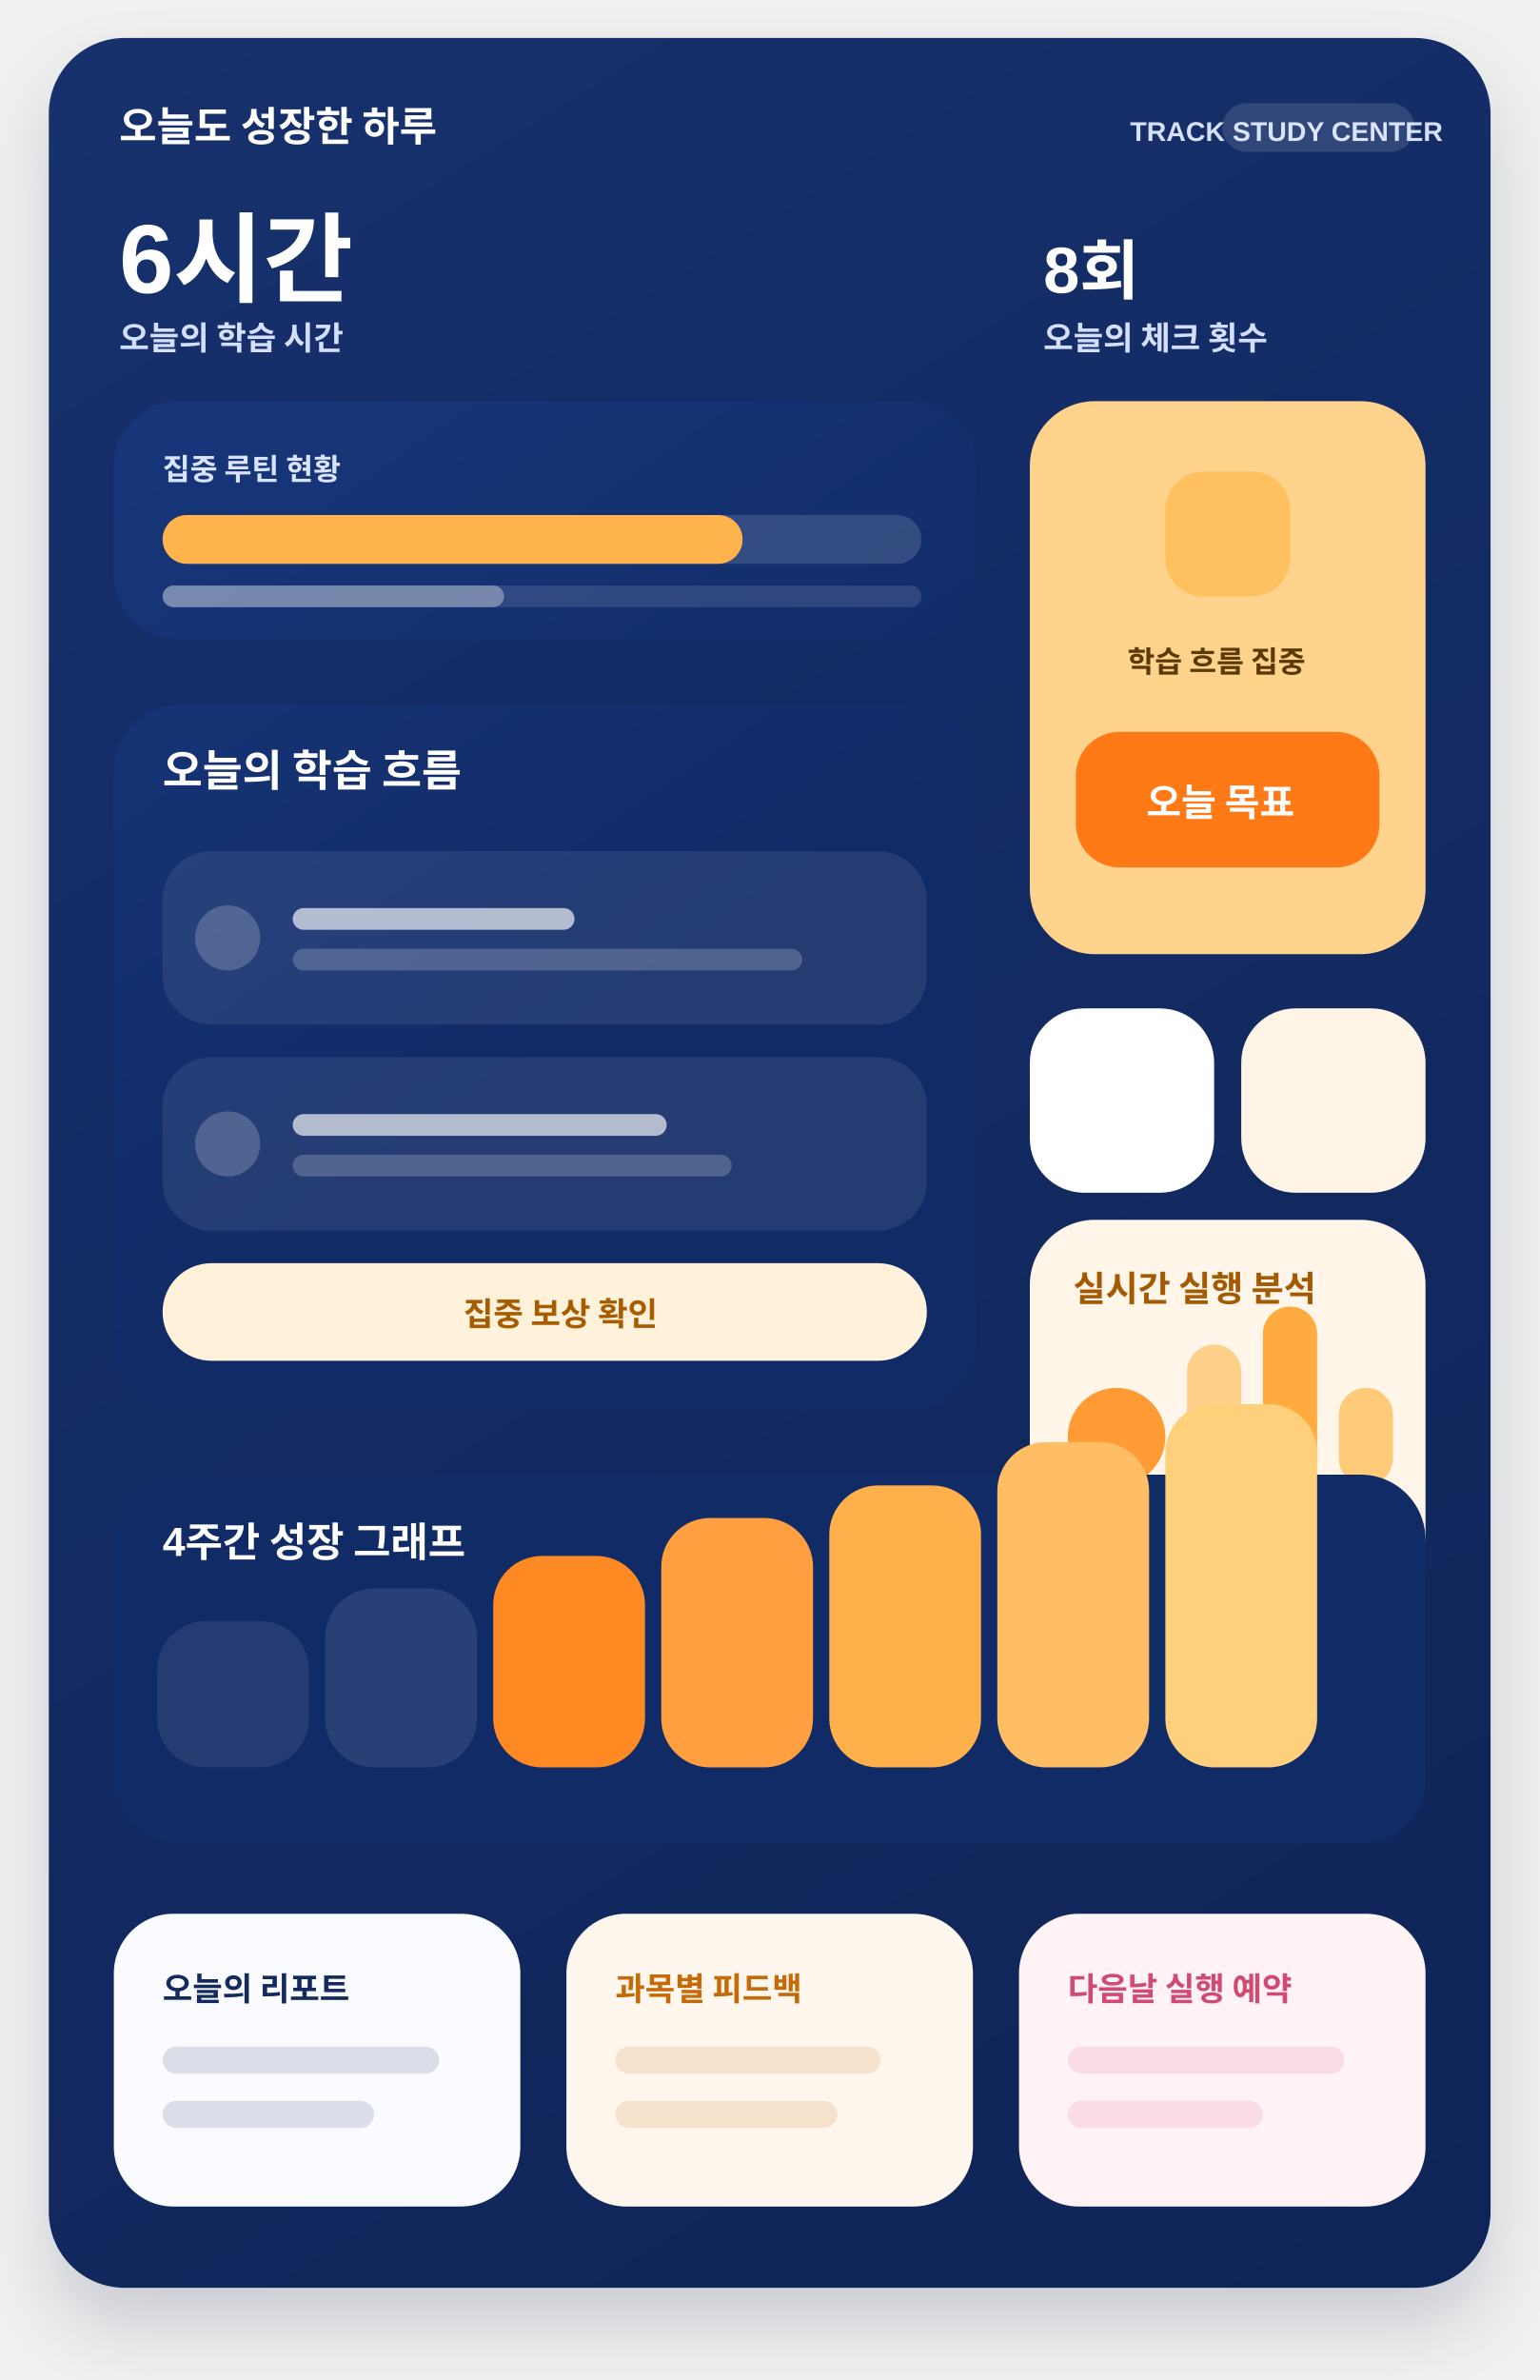
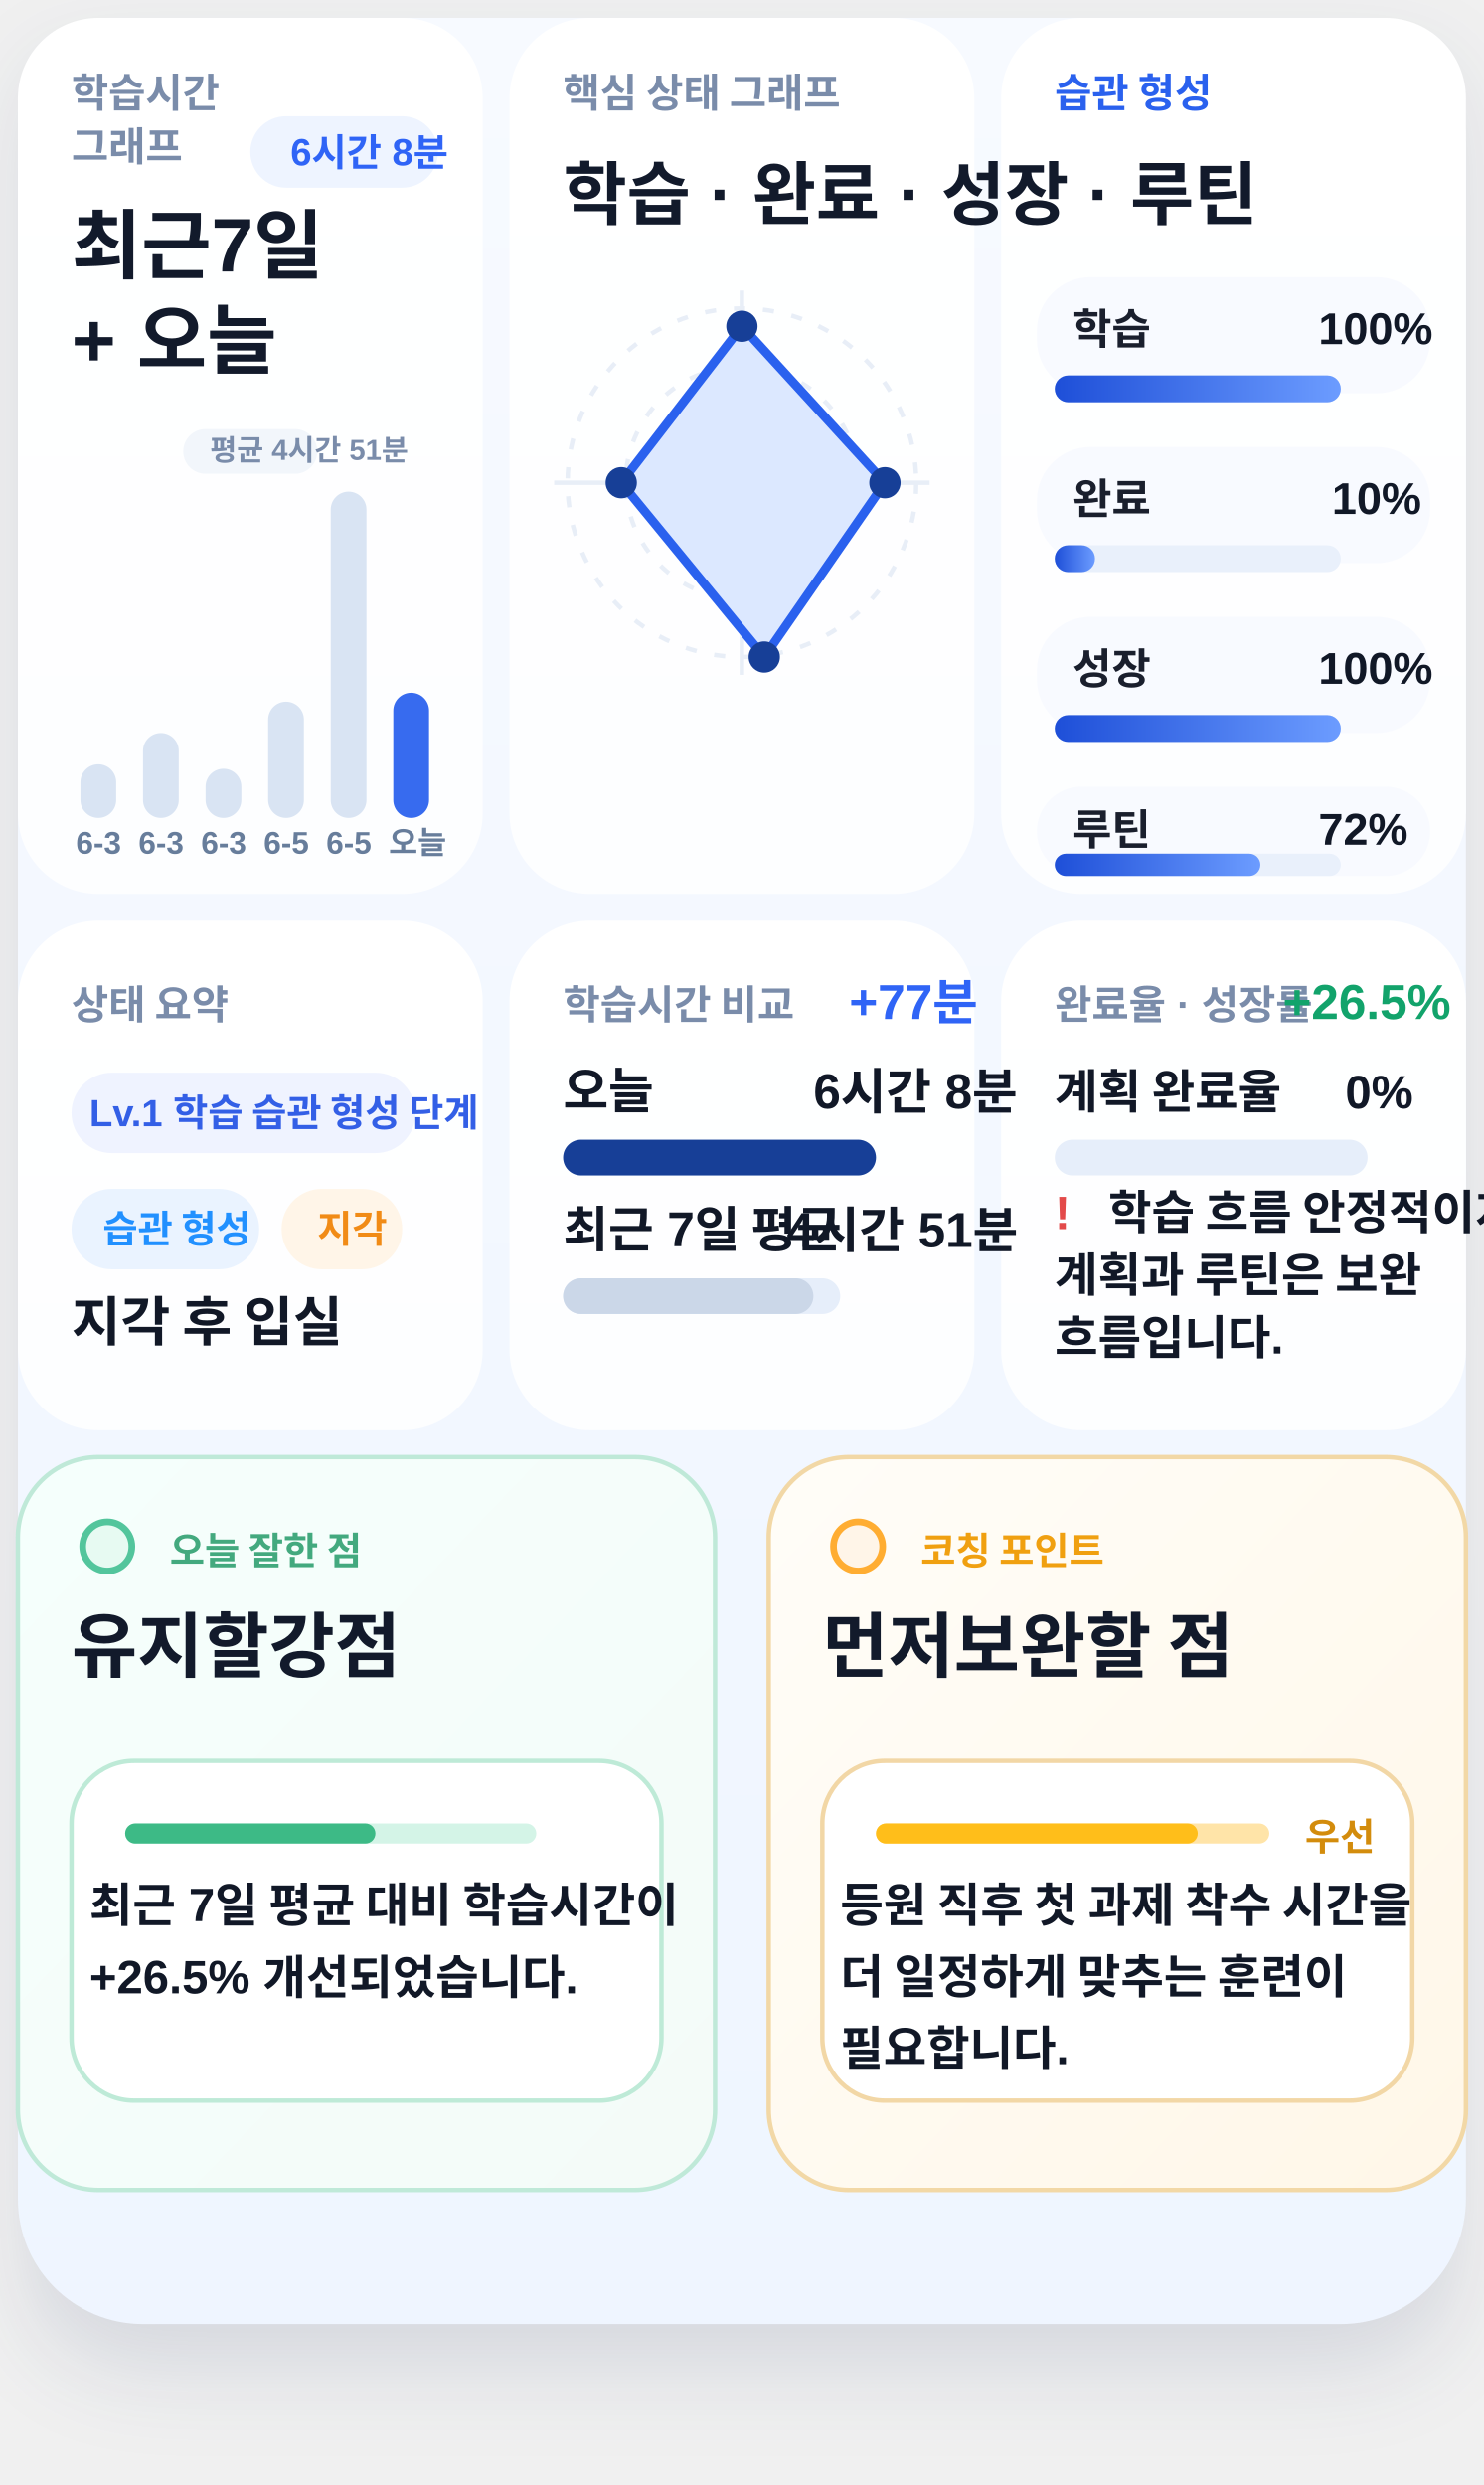
- <svg xmlns="http://www.w3.org/2000/svg" width="568" height="878" viewBox="0 0 568 878" fill="none">
+ <svg xmlns="http://www.w3.org/2000/svg" width="332" height="556" viewBox="0 0 332 556" fill="none">
  <defs>
-     <linearGradient id="bg" x1="24" y1="18" x2="544" y2="860" gradientUnits="userSpaceOnUse">
-       <stop stop-color="#17316D" />
-       <stop offset="1" stop-color="#0F2457" />
+     <linearGradient id="pageBg" x1="166" y1="0" x2="166" y2="556" gradientUnits="userSpaceOnUse">
+       <stop stop-color="#F7FAFF" />
+       <stop offset="1" stop-color="#EEF5FF" />
    </linearGradient>
-     <linearGradient id="card" x1="30" y1="0" x2="270" y2="350" gradientUnits="userSpaceOnUse">
-       <stop stop-color="#1A3C84" />
-       <stop offset="1" stop-color="#112B66" />
+     <linearGradient id="cardBg" x1="0" y1="0" x2="0" y2="1">
+       <stop stop-color="#FFFFFF" />
+       <stop offset="1" stop-color="#FDFEFF" />
    </linearGradient>
-     <linearGradient id="orangeCard" x1="0" y1="0" x2="210" y2="208" gradientUnits="userSpaceOnUse">
-       <stop stop-color="#FFF0D7" />
-       <stop offset="1" stop-color="#FFD38B" />
+     <linearGradient id="blueBar" x1="0" y1="0" x2="1" y2="0">
+       <stop stop-color="#1E4FD8" />
+       <stop offset="1" stop-color="#6C9CFF" />
    </linearGradient>
-     <linearGradient id="button" x1="0" y1="0" x2="0" y2="52" gradientUnits="userSpaceOnUse">
-       <stop stop-color="#FF9A38" />
-       <stop offset="1" stop-color="#FF7A16" />
+     <linearGradient id="greenCard" x1="0" y1="0" x2="1" y2="1">
+       <stop stop-color="#F5FFFC" />
+       <stop offset="1" stop-color="#F4FBF8" />
    </linearGradient>
-     <filter id="shadow" x="0" y="0" width="568" height="878" filterUnits="userSpaceOnUse" color-interpolation-filters="sRGB">
+     <linearGradient id="amberCard" x1="0" y1="0" x2="1" y2="1">
+       <stop stop-color="#FFFDF8" />
+       <stop offset="1" stop-color="#FFF7E8" />
+     </linearGradient>
+     <filter id="shadow" x="0" y="0" width="332" height="556" filterUnits="userSpaceOnUse" color-interpolation-filters="sRGB">
      <feFlood flood-opacity="0" result="BackgroundImageFix" />
      <feColorMatrix in="SourceAlpha" type="matrix" values="0 0 0 0 0 0 0 0 0 0 0 0 0 0 0 0 0 0 127 0" result="hardAlpha" />
-       <feOffset dy="14" />
-       <feGaussianBlur stdDeviation="12" />
-       <feColorMatrix type="matrix" values="0 0 0 0 0.043 0 0 0 0 0.098 0 0 0 0 0.255 0 0 0 0.16 0" />
+       <feOffset dy="10" />
+       <feGaussianBlur stdDeviation="10" />
+       <feColorMatrix type="matrix" values="0 0 0 0 0.078 0 0 0 0 0.161 0 0 0 0 0.373 0 0 0 0.12 0" />
      <feBlend mode="normal" in2="BackgroundImageFix" result="effect1_dropShadow_1_1" />
      <feBlend mode="normal" in="SourceGraphic" in2="effect1_dropShadow_1_1" result="shape" />
    </filter>
  </defs>
  <g filter="url(#shadow)">
-     <rect x="18" y="14" width="532" height="830" rx="28" fill="white" />
-     <rect x="18" y="14" width="532" height="830" rx="28" fill="url(#bg)" />
-     <text x="44" y="52" fill="white" font-size="15" font-weight="700" font-family="Arial, Apple SD Gothic Neo, Noto Sans KR, sans-serif">오늘도 성장한 하루</text>
-     <text x="417" y="52" fill="#D6E0FF" font-size="10" font-weight="700" font-family="Arial, Apple SD Gothic Neo, Noto Sans KR, sans-serif">TRACK STUDY CENTER</text>
-     <rect x="451" y="38" width="71" height="18" rx="9" fill="white" fill-opacity="0.12" />
-     <text x="44" y="108" fill="white" font-size="36" font-weight="800" font-family="Arial, Apple SD Gothic Neo, Noto Sans KR, sans-serif">6시간</text>
-     <text x="44" y="129" fill="#D4DEFF" font-size="12" font-weight="700" font-family="Arial, Apple SD Gothic Neo, Noto Sans KR, sans-serif">오늘의 학습 시간</text>
-     <rect x="42" y="148" width="318" height="88" rx="24" fill="url(#card)" />
-     <text x="60" y="177" fill="#D9E3FF" font-size="11" font-weight="700" font-family="Arial, Apple SD Gothic Neo, Noto Sans KR, sans-serif">집중 루틴 현황</text>
-     <rect x="60" y="190" width="280" height="18" rx="9" fill="white" fill-opacity="0.14" />
-     <rect x="60" y="190" width="214" height="18" rx="9" fill="#FFB34C" />
-     <rect x="60" y="216" width="280" height="8" rx="4" fill="white" fill-opacity="0.12" />
-     <rect x="60" y="216" width="126" height="8" rx="4" fill="white" fill-opacity="0.34" />
-     <text x="385" y="108" fill="white" font-size="24" font-weight="800" font-family="Arial, Apple SD Gothic Neo, Noto Sans KR, sans-serif">8회</text>
-     <text x="385" y="129" fill="#D4DEFF" font-size="12" font-weight="700" font-family="Arial, Apple SD Gothic Neo, Noto Sans KR, sans-serif">오늘의 체크 횟수</text>
-     <rect x="380" y="148" width="146" height="204" rx="24" fill="url(#orangeCard)" />
-     <rect x="430" y="174" width="46" height="46" rx="14" fill="#FFB23D" />
-     <rect x="430" y="174" width="46" height="46" rx="14" fill="white" fill-opacity="0.18" />
-     <text x="416" y="248" fill="#5B3A08" font-size="11" font-weight="700" font-family="Arial, Apple SD Gothic Neo, Noto Sans KR, sans-serif">학습 흐름 집중</text>
-     <rect x="397" y="270" width="112" height="50" rx="16" fill="url(#button)" />
-     <text x="423" y="301" fill="white" font-size="14" font-weight="800" font-family="Arial, Apple SD Gothic Neo, Noto Sans KR, sans-serif">오늘 목표</text>
-     <rect x="42" y="260" width="318" height="260" rx="24" fill="url(#card)" />
-     <text x="60" y="290" fill="white" font-size="16" font-weight="800" font-family="Arial, Apple SD Gothic Neo, Noto Sans KR, sans-serif">오늘의 학습 흐름</text>
-     <rect x="60" y="314" width="282" height="64" rx="18" fill="white" fill-opacity="0.08" />
-     <circle cx="84" cy="346" r="12" fill="white" fill-opacity="0.2" />
-     <rect x="108" y="335" width="104" height="8" rx="4" fill="white" fill-opacity="0.65" />
-     <rect x="108" y="350" width="188" height="8" rx="4" fill="white" fill-opacity="0.2" />
-     <rect x="60" y="390" width="282" height="64" rx="18" fill="white" fill-opacity="0.08" />
-     <circle cx="84" cy="422" r="12" fill="white" fill-opacity="0.2" />
-     <rect x="108" y="411" width="138" height="8" rx="4" fill="white" fill-opacity="0.65" />
-     <rect x="108" y="426" width="162" height="8" rx="4" fill="white" fill-opacity="0.2" />
-     <rect x="60" y="466" width="282" height="36" rx="18" fill="#FFF1DA" />
-     <text x="171" y="489" fill="#A75C00" font-size="12" font-weight="800" font-family="Arial, Apple SD Gothic Neo, Noto Sans KR, sans-serif">집중 보상 확인</text>
-     <rect x="380" y="372" width="68" height="68" rx="20" fill="white" />
-     <rect x="458" y="372" width="68" height="68" rx="20" fill="#FFF5E6" />
-     <rect x="380" y="450" width="146" height="140" rx="24" fill="#FFF5E8" />
-     <text x="396" y="480" fill="#A45A03" font-size="13" font-weight="800" font-family="Arial, Apple SD Gothic Neo, Noto Sans KR, sans-serif">실시간 실행 분석</text>
-     <circle cx="412" cy="530" r="18" fill="#FF9B34" />
-     <rect x="438" y="496" width="20" height="52" rx="10" fill="#FFD08A" />
-     <rect x="466" y="482" width="20" height="66" rx="10" fill="#FFAB3F" />
-     <rect x="494" y="512" width="20" height="36" rx="10" fill="#FFCB79" />
-     <rect x="398" y="562" width="110" height="10" rx="5" fill="#D88E2A" fill-opacity="0.32" />
-     <rect x="42" y="544" width="484" height="136" rx="24" fill="url(#card)" />
-     <text x="60" y="574" fill="white" font-size="15" font-weight="800" font-family="Arial, Apple SD Gothic Neo, Noto Sans KR, sans-serif">4주간 성장 그래프</text>
-     <rect x="58" y="598" width="56" height="54" rx="18" fill="white" fill-opacity="0.08" />
-     <rect x="120" y="586" width="56" height="66" rx="18" fill="white" fill-opacity="0.1" />
-     <rect x="182" y="574" width="56" height="78" rx="18" fill="#FF8A24" />
-     <rect x="244" y="560" width="56" height="92" rx="18" fill="#FF9F40" />
-     <rect x="306" y="548" width="56" height="104" rx="18" fill="#FFB04A" />
-     <rect x="368" y="532" width="56" height="120" rx="18" fill="#FFBE63" />
-     <rect x="430" y="518" width="56" height="134" rx="18" fill="#FFD07C" />
-     <rect x="42" y="706" width="150" height="108" rx="22" fill="#F9FBFF" />
-     <rect x="209" y="706" width="150" height="108" rx="22" fill="#FFF7EE" />
-     <rect x="376" y="706" width="150" height="108" rx="22" fill="#FFF3F6" />
-     <text x="60" y="738" fill="#14295F" font-size="12" font-weight="800" font-family="Arial, Apple SD Gothic Neo, Noto Sans KR, sans-serif">오늘의 리포트</text>
-     <rect x="60" y="755" width="102" height="10" rx="5" fill="#14295F" fill-opacity="0.14" />
-     <rect x="60" y="775" width="78" height="10" rx="5" fill="#14295F" fill-opacity="0.14" />
-     <text x="227" y="738" fill="#C56A07" font-size="12" font-weight="800" font-family="Arial, Apple SD Gothic Neo, Noto Sans KR, sans-serif">과목별 피드백</text>
-     <rect x="227" y="755" width="98" height="10" rx="5" fill="#C56A07" fill-opacity="0.14" />
-     <rect x="227" y="775" width="82" height="10" rx="5" fill="#C56A07" fill-opacity="0.14" />
-     <text x="394" y="738" fill="#D14A74" font-size="12" font-weight="800" font-family="Arial, Apple SD Gothic Neo, Noto Sans KR, sans-serif">다음날 실행 예약</text>
-     <rect x="394" y="755" width="102" height="10" rx="5" fill="#D14A74" fill-opacity="0.14" />
-     <rect x="394" y="775" width="72" height="10" rx="5" fill="#D14A74" fill-opacity="0.14" />
+     <rect x="4" y="4" width="324" height="516" rx="28" fill="url(#pageBg)" />
+     <rect x="4" y="4" width="104" height="196" rx="18" fill="url(#cardBg)" />
+     <rect x="114" y="4" width="104" height="196" rx="18" fill="url(#cardBg)" />
+     <rect x="224" y="4" width="104" height="196" rx="18" fill="url(#cardBg)" />
+     <text x="16" y="24" fill="#7A8CAA" font-size="9" font-weight="700" font-family="Arial, Apple SD Gothic Neo, Noto Sans KR, sans-serif">학습시간</text>
+     <text x="16" y="36" fill="#7A8CAA" font-size="9" font-weight="700" font-family="Arial, Apple SD Gothic Neo, Noto Sans KR, sans-serif">그래프</text>
+     <text x="16" y="61" fill="#121A2B" font-size="17" font-weight="800" font-family="Arial, Apple SD Gothic Neo, Noto Sans KR, sans-serif">최근7일</text>
+     <text x="16" y="82" fill="#121A2B" font-size="17" font-weight="800" font-family="Arial, Apple SD Gothic Neo, Noto Sans KR, sans-serif">+ 오늘</text>
+     <rect x="56" y="26" width="42" height="16" rx="8" fill="#EEF4FF" />
+     <text x="65" y="37" fill="#2F64F6" font-size="8.5" font-weight="800" font-family="Arial, Apple SD Gothic Neo, Noto Sans KR, sans-serif">6시간 8분</text>
+     <rect x="41" y="96" width="30" height="10" rx="5" fill="#F2F6FB" />
+     <text x="47" y="103" fill="#7A8CAA" font-size="6.5" font-weight="800" font-family="Arial, Apple SD Gothic Neo, Noto Sans KR, sans-serif">평균 4시간 51분</text>
+     <rect x="18" y="171" width="8" height="12" rx="4" fill="#D9E4F3" />
+     <rect x="32" y="164" width="8" height="19" rx="4" fill="#D9E4F3" />
+     <rect x="46" y="172" width="8" height="11" rx="4" fill="#D9E4F3" />
+     <rect x="60" y="157" width="8" height="26" rx="4" fill="#D9E4F3" />
+     <rect x="74" y="110" width="8" height="73" rx="4" fill="#D9E4F3" />
+     <rect x="88" y="155" width="8" height="28" rx="4" fill="#376BEF" />
+     <text x="17" y="191" fill="#677D9B" font-size="7" font-weight="700" font-family="Arial, Apple SD Gothic Neo, Noto Sans KR, sans-serif">6-3</text>
+     <text x="31" y="191" fill="#677D9B" font-size="7" font-weight="700" font-family="Arial, Apple SD Gothic Neo, Noto Sans KR, sans-serif">6-3</text>
+     <text x="45" y="191" fill="#677D9B" font-size="7" font-weight="700" font-family="Arial, Apple SD Gothic Neo, Noto Sans KR, sans-serif">6-3</text>
+     <text x="59" y="191" fill="#677D9B" font-size="7" font-weight="700" font-family="Arial, Apple SD Gothic Neo, Noto Sans KR, sans-serif">6-5</text>
+     <text x="73" y="191" fill="#677D9B" font-size="7" font-weight="700" font-family="Arial, Apple SD Gothic Neo, Noto Sans KR, sans-serif">6-5</text>
+     <text x="87" y="191" fill="#677D9B" font-size="7" font-weight="700" font-family="Arial, Apple SD Gothic Neo, Noto Sans KR, sans-serif">오늘</text>
+     <text x="126" y="24" fill="#7A8CAA" font-size="9" font-weight="700" font-family="Arial, Apple SD Gothic Neo, Noto Sans KR, sans-serif">핵심 상태 그래프</text>
+     <text x="126" y="49" fill="#121A2B" font-size="15.5" font-weight="800" font-family="Arial, Apple SD Gothic Neo, Noto Sans KR, sans-serif">학습 · 완료 · 성장 · 루틴</text>
+     <circle cx="166" cy="108" r="39" stroke="#E8EEF7" stroke-dasharray="2.5 4" />
+     <circle cx="166" cy="108" r="26" stroke="#E8EEF7" stroke-dasharray="2.5 4" />
+     <circle cx="166" cy="108" r="13" stroke="#E8EEF7" stroke-dasharray="2.5 4" />
+     <line x1="166" y1="65" x2="166" y2="151" stroke="#E8EEF7" />
+     <line x1="124" y1="108" x2="208" y2="108" stroke="#E8EEF7" />
+     <polygon points="166,73 198,108 171,147 139,108" fill="#DCE8FF" stroke="#2A61EE" stroke-width="2" />
+     <circle cx="166" cy="73" r="3.5" fill="#173F97" />
+     <circle cx="198" cy="108" r="3.5" fill="#173F97" />
+     <circle cx="171" cy="147" r="3.5" fill="#173F97" />
+     <circle cx="139" cy="108" r="3.5" fill="#173F97" />
+     <text x="236" y="24" fill="#2A61EE" font-size="9" font-weight="800" font-family="Arial, Apple SD Gothic Neo, Noto Sans KR, sans-serif">습관 형성</text>
+     <rect x="232" y="62" width="88" height="26" rx="12" fill="#F8FAFF" />
+     <text x="240" y="77" fill="#1A1F2D" font-size="9.5" font-weight="800" font-family="Arial, Apple SD Gothic Neo, Noto Sans KR, sans-serif">학습</text>
+     <text x="295" y="77" fill="#111827" font-size="10" font-weight="800" font-family="Arial, Apple SD Gothic Neo, Noto Sans KR, sans-serif">100%</text>
+     <rect x="236" y="84" width="64" height="6" rx="3" fill="#E9F0FB" />
+     <rect x="236" y="84" width="64" height="6" rx="3" fill="url(#blueBar)" />
+     <rect x="232" y="100" width="88" height="26" rx="12" fill="#F8FAFF" />
+     <text x="240" y="115" fill="#1A1F2D" font-size="9.5" font-weight="800" font-family="Arial, Apple SD Gothic Neo, Noto Sans KR, sans-serif">완료</text>
+     <text x="298" y="115" fill="#111827" font-size="10" font-weight="800" font-family="Arial, Apple SD Gothic Neo, Noto Sans KR, sans-serif">10%</text>
+     <rect x="236" y="122" width="64" height="6" rx="3" fill="#E9F0FB" />
+     <rect x="236" y="122" width="9" height="6" rx="3" fill="url(#blueBar)" />
+     <rect x="232" y="138" width="88" height="26" rx="12" fill="#F8FAFF" />
+     <text x="240" y="153" fill="#1A1F2D" font-size="9.5" font-weight="800" font-family="Arial, Apple SD Gothic Neo, Noto Sans KR, sans-serif">성장</text>
+     <text x="295" y="153" fill="#111827" font-size="10" font-weight="800" font-family="Arial, Apple SD Gothic Neo, Noto Sans KR, sans-serif">100%</text>
+     <rect x="236" y="160" width="64" height="6" rx="3" fill="#E9F0FB" />
+     <rect x="236" y="160" width="64" height="6" rx="3" fill="url(#blueBar)" />
+     <rect x="232" y="176" width="88" height="20" rx="10" fill="#F8FAFF" />
+     <text x="240" y="189" fill="#1A1F2D" font-size="9.5" font-weight="800" font-family="Arial, Apple SD Gothic Neo, Noto Sans KR, sans-serif">루틴</text>
+     <text x="295" y="189" fill="#111827" font-size="10" font-weight="800" font-family="Arial, Apple SD Gothic Neo, Noto Sans KR, sans-serif">72%</text>
+     <rect x="236" y="191" width="64" height="5" rx="2.5" fill="#E9F0FB" />
+     <rect x="236" y="191" width="46" height="5" rx="2.5" fill="url(#blueBar)" />
+     <rect x="4" y="206" width="104" height="114" rx="18" fill="url(#cardBg)" />
+     <rect x="114" y="206" width="104" height="114" rx="18" fill="url(#cardBg)" />
+     <rect x="224" y="206" width="104" height="114" rx="18" fill="url(#cardBg)" />
+     <text x="16" y="228" fill="#7A8CAA" font-size="9" font-weight="700" font-family="Arial, Apple SD Gothic Neo, Noto Sans KR, sans-serif">상태 요약</text>
+     <rect x="16" y="240" width="77" height="18" rx="9" fill="#EFF3FF" />
+     <text x="20" y="252" fill="#335FE6" font-size="8.5" font-weight="800" font-family="Arial, Apple SD Gothic Neo, Noto Sans KR, sans-serif">Lv.1 학습 습관 형성 단계</text>
+     <rect x="16" y="266" width="42" height="18" rx="9" fill="#EAF3FF" />
+     <text x="23" y="278" fill="#2190FF" font-size="8.5" font-weight="800" font-family="Arial, Apple SD Gothic Neo, Noto Sans KR, sans-serif">습관 형성</text>
+     <rect x="63" y="266" width="27" height="18" rx="9" fill="#FFF5E8" />
+     <text x="71" y="278" fill="#F18B16" font-size="8.5" font-weight="800" font-family="Arial, Apple SD Gothic Neo, Noto Sans KR, sans-serif">지각</text>
+     <text x="16" y="300" fill="#111827" font-size="12" font-weight="800" font-family="Arial, Apple SD Gothic Neo, Noto Sans KR, sans-serif">지각 후 입실</text>
+     <text x="126" y="228" fill="#7A8CAA" font-size="9" font-weight="700" font-family="Arial, Apple SD Gothic Neo, Noto Sans KR, sans-serif">학습시간 비교</text>
+     <text x="190" y="228" fill="#2F64F6" font-size="11" font-weight="800" font-family="Arial, Apple SD Gothic Neo, Noto Sans KR, sans-serif">+77분</text>
+     <text x="126" y="248" fill="#111827" font-size="11" font-weight="800" font-family="Arial, Apple SD Gothic Neo, Noto Sans KR, sans-serif">오늘</text>
+     <text x="182" y="248" fill="#111827" font-size="11" font-weight="800" font-family="Arial, Apple SD Gothic Neo, Noto Sans KR, sans-serif">6시간 8분</text>
+     <rect x="126" y="255" width="70" height="8" rx="4" fill="#E6EEFA" />
+     <rect x="126" y="255" width="70" height="8" rx="4" fill="#173F97" />
+     <text x="126" y="279" fill="#111827" font-size="11" font-weight="800" font-family="Arial, Apple SD Gothic Neo, Noto Sans KR, sans-serif">최근 7일 평균</text>
+     <text x="176" y="279" fill="#111827" font-size="11" font-weight="800" font-family="Arial, Apple SD Gothic Neo, Noto Sans KR, sans-serif">4시간 51분</text>
+     <rect x="126" y="286" width="62" height="8" rx="4" fill="#E6EEFA" />
+     <rect x="126" y="286" width="56" height="8" rx="4" fill="#CBD7E8" />
+     <text x="236" y="228" fill="#7A8CAA" font-size="9" font-weight="700" font-family="Arial, Apple SD Gothic Neo, Noto Sans KR, sans-serif">완료율 · 성장률</text>
+     <text x="287" y="228" fill="#12A36B" font-size="11" font-weight="800" font-family="Arial, Apple SD Gothic Neo, Noto Sans KR, sans-serif">+26.5%</text>
+     <text x="236" y="248" fill="#111827" font-size="10.5" font-weight="800" font-family="Arial, Apple SD Gothic Neo, Noto Sans KR, sans-serif">계획 완료율</text>
+     <text x="301" y="248" fill="#111827" font-size="10.5" font-weight="800" font-family="Arial, Apple SD Gothic Neo, Noto Sans KR, sans-serif">0%</text>
+     <rect x="236" y="255" width="70" height="8" rx="4" fill="#E6EEFA" />
+     <text x="236" y="275" fill="#E34A4A" font-size="10.5" font-weight="800" font-family="Arial, Apple SD Gothic Neo, Noto Sans KR, sans-serif">!</text>
+     <text x="248" y="275" fill="#111827" font-size="10.5" font-weight="800" font-family="Arial, Apple SD Gothic Neo, Noto Sans KR, sans-serif">학습 흐름 안정적이지만</text>
+     <text x="236" y="289" fill="#111827" font-size="10.5" font-weight="800" font-family="Arial, Apple SD Gothic Neo, Noto Sans KR, sans-serif">계획과 루틴은 보완</text>
+     <text x="236" y="303" fill="#111827" font-size="10.5" font-weight="800" font-family="Arial, Apple SD Gothic Neo, Noto Sans KR, sans-serif">흐름입니다.</text>
+     <rect x="4" y="326" width="156" height="164" rx="18" fill="url(#greenCard)" stroke="#BFE9D8" />
+     <rect x="172" y="326" width="156" height="164" rx="18" fill="url(#amberCard)" stroke="#F2D8A6" />
+     <circle cx="24" cy="346" r="5.5" fill="#E7FAF2" stroke="#53C59C" stroke-width="1.5" />
+     <circle cx="192" cy="346" r="5.5" fill="#FFF5E8" stroke="#FFAD32" stroke-width="1.5" />
+     <text x="38" y="350" fill="#43A97E" font-size="8.5" font-weight="800" font-family="Arial, Apple SD Gothic Neo, Noto Sans KR, sans-serif">오늘 잘한 점</text>
+     <text x="206" y="350" fill="#F0A010" font-size="8.5" font-weight="800" font-family="Arial, Apple SD Gothic Neo, Noto Sans KR, sans-serif">코칭 포인트</text>
+     <text x="16" y="374" fill="#121A2B" font-size="16" font-weight="800" font-family="Arial, Apple SD Gothic Neo, Noto Sans KR, sans-serif">유지할강점</text>
+     <text x="184" y="374" fill="#121A2B" font-size="16" font-weight="800" font-family="Arial, Apple SD Gothic Neo, Noto Sans KR, sans-serif">먼저보완할 점</text>
+     <rect x="16" y="394" width="132" height="76" rx="14" fill="#FFFFFF" stroke="#BEEAD7" />
+     <rect x="28" y="408" width="92" height="4.5" rx="2.25" fill="#D4F4E7" />
+     <rect x="28" y="408" width="56" height="4.5" rx="2.25" fill="#3DBA86" />
+     <text x="20" y="430" fill="#111827" font-size="10.5" font-weight="800" font-family="Arial, Apple SD Gothic Neo, Noto Sans KR, sans-serif">최근 7일 평균 대비 학습시간이</text>
+     <text x="20" y="446" fill="#111827" font-size="10.5" font-weight="800" font-family="Arial, Apple SD Gothic Neo, Noto Sans KR, sans-serif">+26.5% 개선되었습니다.</text>
+     <rect x="184" y="394" width="132" height="76" rx="14" fill="#FFFFFF" stroke="#F2D7A6" />
+     <rect x="196" y="408" width="88" height="4.5" rx="2.25" fill="#FFE4A8" />
+     <rect x="196" y="408" width="72" height="4.5" rx="2.25" fill="#FFBE1A" />
+     <text x="292" y="414" fill="#D38C0C" font-size="8.5" font-weight="800" font-family="Arial, Apple SD Gothic Neo, Noto Sans KR, sans-serif">우선</text>
+     <text x="188" y="430" fill="#111827" font-size="10.5" font-weight="800" font-family="Arial, Apple SD Gothic Neo, Noto Sans KR, sans-serif">등원 직후 첫 과제 착수 시간을</text>
+     <text x="188" y="446" fill="#111827" font-size="10.5" font-weight="800" font-family="Arial, Apple SD Gothic Neo, Noto Sans KR, sans-serif">더 일정하게 맞추는 훈련이</text>
+     <text x="188" y="462" fill="#111827" font-size="10.5" font-weight="800" font-family="Arial, Apple SD Gothic Neo, Noto Sans KR, sans-serif">필요합니다.</text>
  </g>
</svg>
